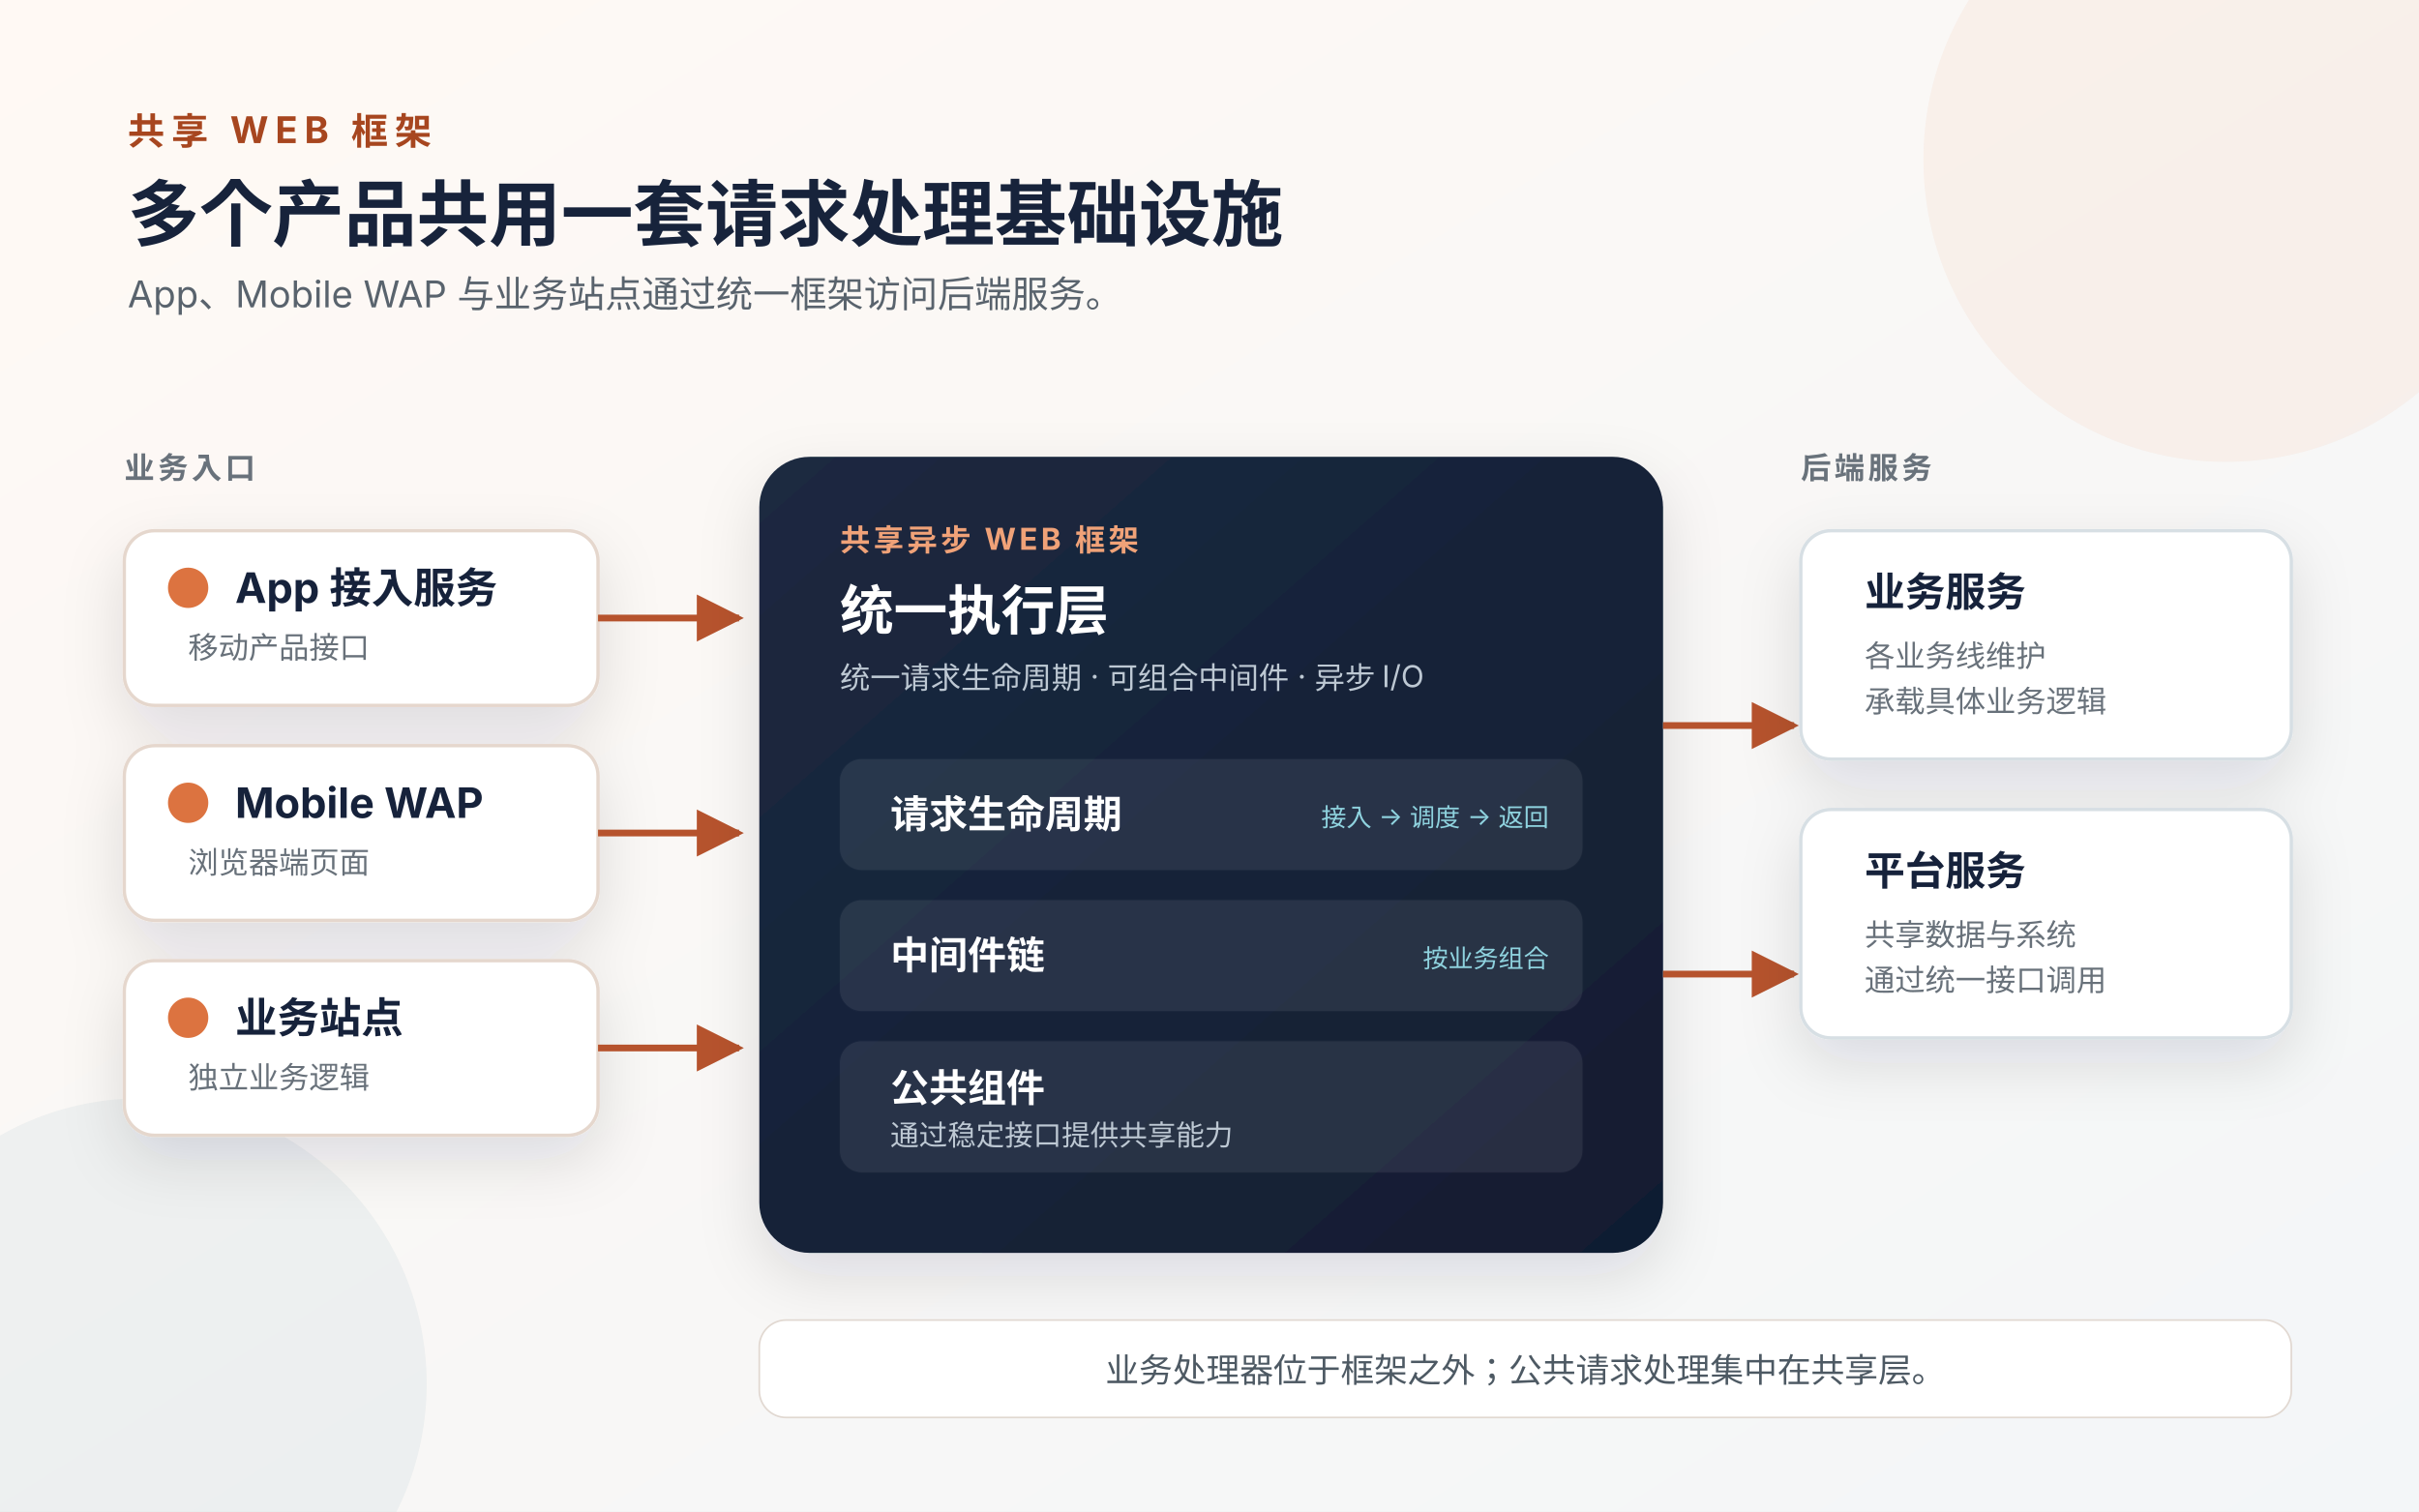
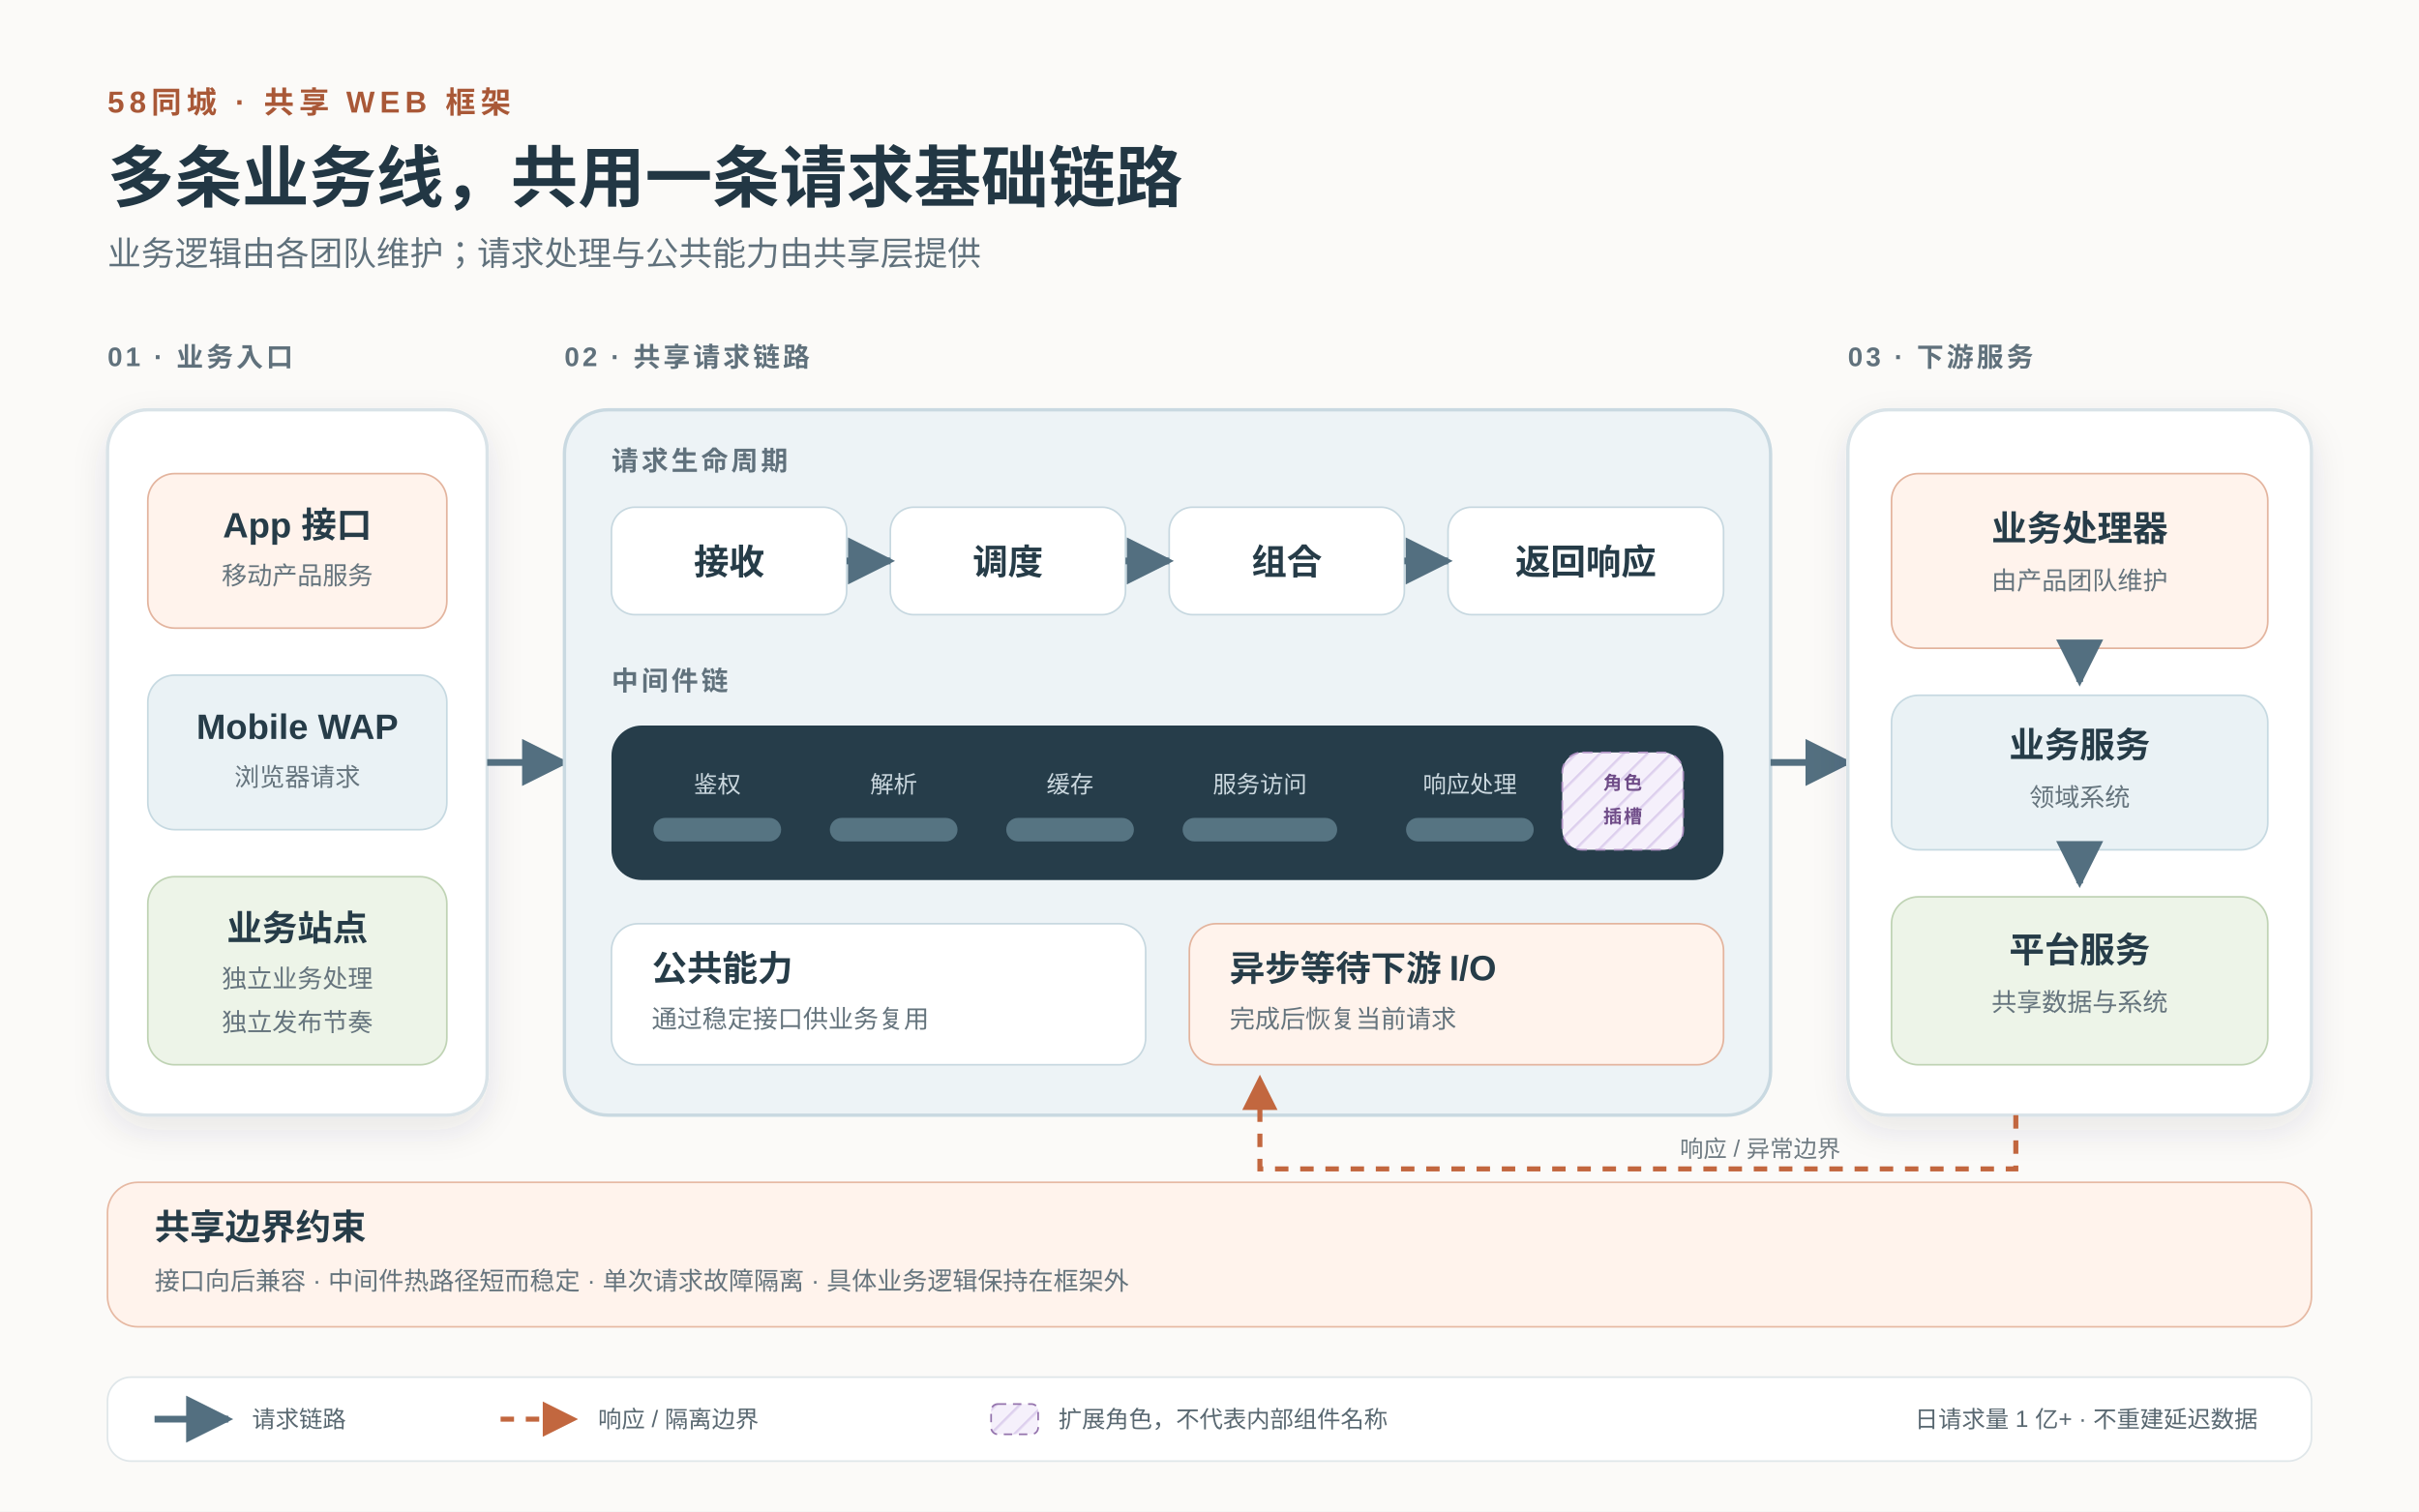
<svg xmlns="http://www.w3.org/2000/svg" width="1440" height="900" viewBox="0 0 1440 900" role="img" aria-labelledby="title desc">
  <defs>
-     <linearGradient id="ground" x1="0" y1="0" x2="1" y2="1">
-       <stop offset="0" stop-color="#fff9f4" />
-       <stop offset="1" stop-color="#f3f6f8" />
-     </linearGradient>
-     <linearGradient id="core" x1="0" y1="0" x2="1" y2="1">
-       <stop offset="0" stop-color="#1c2940" />
-       <stop offset="1" stop-color="#111d31" />
-     </linearGradient>
-     <marker id="arrow" viewBox="0 0 10 10" refX="9" refY="5" markerWidth="7" markerHeight="7" orient="auto-start-reverse">
-       <path d="M0 0 10 5 0 10Z" fill="#b6532d" />
+     <marker id="arrow" viewBox="0 0 10 10" refX="9" refY="5" markerWidth="7" markerHeight="7" orient="auto">
+       <path d="M0 0 10 5 0 10Z" fill="#536f80" />
    </marker>
-     <filter id="shadow" x="-20%" y="-20%" width="140%" height="150%">
-       <feDropShadow dx="0" dy="14" stdDeviation="18" flood-color="#16233a" flood-opacity=".12" />
+     <marker id="returnArrow" viewBox="0 0 10 10" refX="9" refY="5" markerWidth="7" markerHeight="7" orient="auto">
+       <path d="M0 0 10 5 0 10Z" fill="#c2673f" />
+     </marker>
+     <pattern id="slot" width="10" height="10" patternUnits="userSpaceOnUse" patternTransform="rotate(45)">
+       <rect width="10" height="10" fill="#f5f0fb" />
+       <line y2="10" stroke="#ded1ee" stroke-width="3" />
+     </pattern>
+     <filter id="shadow" x="-15%" y="-15%" width="130%" height="140%">
+       <feDropShadow dx="0" dy="8" stdDeviation="10" flood-color="#2a3d4d" flood-opacity=".1" />
    </filter>
+     <style>text{font-family:-apple-system,BlinkMacSystemFont,"PingFang SC","Microsoft YaHei",Arial,sans-serif}.kicker{font-size:18px;font-weight:750;letter-spacing:3px;fill:#a95837}.title{font-size:40px;font-weight:760;fill:#223744}.sub{font-size:20px;fill:#60717c}.stage{font-size:16px;font-weight:760;letter-spacing:1.8px;fill:#60717c}.box-title{font-size:21px;font-weight:720;fill:#263c48}.box-sub{font-size:15px;fill:#65747d}.small{font-size:14px;fill:#6f7b82}.white-sub{font-size:14px;fill:#cbd8df}.tag{font-size:11px;font-weight:780;letter-spacing:1.1px;fill:#6f4c88}.legend{font-size:14px;fill:#596871}.arrow{fill:none;stroke:#536f80;stroke-width:4;marker-end:url(#arrow)}.return{fill:none;stroke:#c2673f;stroke-width:3;stroke-dasharray:8 7;marker-end:url(#returnArrow)}</style>
  </defs>
-   <rect width="1440" height="900" fill="url(#ground)" />
-   <circle cx="1325" cy="95" r="180" fill="#ec8a57" opacity=".08" />
-   <circle cx="84" cy="824" r="170" fill="#2d6f83" opacity=".06" />
-   <g font-family="-apple-system,BlinkMacSystemFont,'PingFang SC','Microsoft YaHei','Segoe UI',sans-serif">
-     <text x="76" y="86" fill="#a7461f" font-size="22" font-weight="700" letter-spacing="4">共享 WEB 框架</text>
-     <text x="76" y="143" fill="#17233b" font-size="43" font-weight="750">多个产品共用一套请求处理基础设施</text>
-     <text x="76" y="183" fill="#59636d" font-size="22">App、Mobile WAP 与业务站点通过统一框架访问后端服务。</text>
-     <text x="74" y="285" fill="#69727b" font-size="18" font-weight="700" letter-spacing="2">业务入口</text>
-     <g filter="url(#shadow)">
-       <rect x="74" y="316" width="282" height="104" rx="18" fill="#ffffff" stroke="#e5d7cd" stroke-width="2" />
-       <circle cx="112" cy="350" r="12" fill="#dc733f" />
-       <text x="140" y="359" fill="#17233b" font-size="25" font-weight="700">App 接入服务</text>
-       <text x="112" y="392" fill="#68717a" font-size="18">移动产品接口</text>
-       <rect x="74" y="444" width="282" height="104" rx="18" fill="#ffffff" stroke="#e5d7cd" stroke-width="2" />
-       <circle cx="112" cy="478" r="12" fill="#dc733f" />
-       <text x="140" y="487" fill="#17233b" font-size="25" font-weight="700">Mobile WAP</text>
-       <text x="112" y="520" fill="#68717a" font-size="18">浏览器端页面</text>
-       <rect x="74" y="572" width="282" height="104" rx="18" fill="#ffffff" stroke="#e5d7cd" stroke-width="2" />
-       <circle cx="112" cy="606" r="12" fill="#dc733f" />
-       <text x="140" y="615" fill="#17233b" font-size="25" font-weight="700">业务站点</text>
-       <text x="112" y="648" fill="#68717a" font-size="18">独立业务逻辑</text>
-     </g>
-     <path d="M356 368H440" fill="none" stroke="#b6532d" stroke-width="4" marker-end="url(#arrow)" />
-     <path d="M356 496H440" fill="none" stroke="#b6532d" stroke-width="4" marker-end="url(#arrow)" />
-     <path d="M356 624H440" fill="none" stroke="#b6532d" stroke-width="4" marker-end="url(#arrow)" />
-     <g filter="url(#shadow)">
-       <rect x="452" y="272" width="538" height="474" rx="30" fill="url(#core)" />
-     </g>
-     <text x="500" y="328" fill="#f0a278" font-size="18" font-weight="700" letter-spacing="2">共享异步 WEB 框架</text>
-     <text x="500" y="375" fill="#ffffff" font-size="32" font-weight="750">统一执行层</text>
-     <text x="500" y="410" fill="#bdc8d3" font-size="18">统一请求生命周期 · 可组合中间件 · 异步 I/O</text>
-     <rect x="500" y="452" width="442" height="66" rx="13" fill="#ffffff" opacity=".08" stroke="#ffffff" stroke-opacity=".19" />
-     <text x="530" y="493" fill="#ffffff" font-size="23" font-weight="700">请求生命周期</text>
-     <text x="922" y="492" fill="#8fd3df" font-size="15" text-anchor="end">接入 → 调度 → 返回</text>
-     <rect x="500" y="536" width="442" height="66" rx="13" fill="#ffffff" opacity=".08" stroke="#ffffff" stroke-opacity=".19" />
-     <text x="530" y="577" fill="#ffffff" font-size="23" font-weight="700">中间件链</text>
-     <text x="922" y="576" fill="#8fd3df" font-size="15" text-anchor="end">按业务组合</text>
-     <rect x="500" y="620" width="442" height="78" rx="13" fill="#ffffff" opacity=".08" stroke="#ffffff" stroke-opacity=".19" />
-     <text x="530" y="656" fill="#ffffff" font-size="23" font-weight="700">公共组件</text>
-     <text x="530" y="682" fill="#bdc8d3" font-size="17">通过稳定接口提供共享能力</text>
-     <path d="M990 432H1068" fill="none" stroke="#b6532d" stroke-width="4" marker-end="url(#arrow)" />
-     <path d="M990 580H1068" fill="none" stroke="#b6532d" stroke-width="4" marker-end="url(#arrow)" />
-     <text x="1072" y="285" fill="#69727b" font-size="18" font-weight="700" letter-spacing="2">后端服务</text>
-     <g filter="url(#shadow)">
-       <rect x="1072" y="316" width="292" height="136" rx="18" fill="#ffffff" stroke="#d7dfe4" stroke-width="2" />
-       <text x="1110" y="361" fill="#17233b" font-size="24" font-weight="700">业务服务</text>
-       <text x="1110" y="397" fill="#68717a" font-size="18">各业务线维护</text>
-       <text x="1110" y="424" fill="#68717a" font-size="18">承载具体业务逻辑</text>
-       <rect x="1072" y="482" width="292" height="136" rx="18" fill="#ffffff" stroke="#d7dfe4" stroke-width="2" />
-       <text x="1110" y="527" fill="#17233b" font-size="24" font-weight="700">平台服务</text>
-       <text x="1110" y="563" fill="#68717a" font-size="18">共享数据与系统</text>
-       <text x="1110" y="590" fill="#68717a" font-size="18">通过统一接口调用</text>
-     </g>
-     <rect x="452" y="786" width="912" height="58" rx="16" fill="#ffffff" stroke="#e1d8d1" />
-     <text x="908" y="823" text-anchor="middle" fill="#4d5963" font-size="20">业务处理器位于框架之外；公共请求处理集中在共享层。</text>
+   <rect width="1440" height="900" fill="#fbfaf8" />
+   <text x="64" y="67" class="kicker">58同城 · 共享 WEB 框架</text>
+   <text x="64" y="120" class="title">多条业务线，共用一条请求基础链路</text>
+   <text x="64" y="158" class="sub">业务逻辑由各团队维护；请求处理与公共能力由共享层提供</text>
+   <text x="64" y="218" class="stage">01 · 业务入口</text>
+   <text x="336" y="218" class="stage">02 · 共享请求链路</text>
+   <text x="1100" y="218" class="stage">03 · 下游服务</text>
+   <g filter="url(#shadow)">
+     <rect x="64" y="244" width="226" height="420" rx="24" fill="#fff" stroke="#d9e3e8" stroke-width="2" />
  </g>
+   <rect x="88" y="282" width="178" height="92" rx="16" fill="#fff3ec" stroke="#e3b49e" />
+   <text x="177" y="320" text-anchor="middle" class="box-title">App 接口</text>
+   <text x="177" y="348" text-anchor="middle" class="box-sub">移动产品服务</text>
+   <rect x="88" y="402" width="178" height="92" rx="16" fill="#eaf2f5" stroke="#c6d9e1" />
+   <text x="177" y="440" text-anchor="middle" class="box-title">Mobile WAP</text>
+   <text x="177" y="468" text-anchor="middle" class="box-sub">浏览器请求</text>
+   <rect x="88" y="522" width="178" height="112" rx="16" fill="#edf4e8" stroke="#bfd3b4" />
+   <text x="177" y="560" text-anchor="middle" class="box-title">业务站点</text>
+   <text x="177" y="588" text-anchor="middle" class="box-sub">独立业务处理</text>
+   <text x="177" y="614" text-anchor="middle" class="box-sub">独立发布节奏</text>
+   <path d="M290 454H336" class="arrow" />
+   <rect x="336" y="244" width="718" height="420" rx="26" fill="#edf3f6" stroke="#c9d9e1" stroke-width="2" />
+   <text x="364" y="280" class="stage">请求生命周期</text>
+   <g>
+     <rect x="364" y="302" width="140" height="64" rx="14" fill="#fff" stroke="#c7d8e0" />
+     <rect x="530" y="302" width="140" height="64" rx="14" fill="#fff" stroke="#c7d8e0" />
+     <rect x="696" y="302" width="140" height="64" rx="14" fill="#fff" stroke="#c7d8e0" />
+     <rect x="862" y="302" width="164" height="64" rx="14" fill="#fff" stroke="#c7d8e0" />
+     <text x="434" y="342" text-anchor="middle" class="box-title">接收</text>
+     <text x="600" y="342" text-anchor="middle" class="box-title">调度</text>
+     <text x="766" y="342" text-anchor="middle" class="box-title">组合</text>
+     <text x="944" y="342" text-anchor="middle" class="box-title">返回响应</text>
+     <path d="M504 334H530" class="arrow" />
+     <path d="M670 334H696" class="arrow" />
+     <path d="M836 334H862" class="arrow" />
+   </g>
+   <text x="364" y="411" class="stage">中间件链</text>
+   <rect x="364" y="432" width="662" height="92" rx="18" fill="#263d4a" />
+   <g class="white-sub" text-anchor="middle">
+     <text x="427" y="472">鉴权</text>
+     <text x="532" y="472">解析</text>
+     <text x="637" y="472">缓存</text>
+     <text x="750" y="472">服务访问</text>
+     <text x="875" y="472">响应处理</text>
+   </g>
+   <g fill="#567482">
+     <rect x="389" y="487" width="76" height="14" rx="7" />
+     <rect x="494" y="487" width="76" height="14" rx="7" />
+     <rect x="599" y="487" width="76" height="14" rx="7" />
+     <rect x="704" y="487" width="92" height="14" rx="7" />
+     <rect x="837" y="487" width="76" height="14" rx="7" />
+   </g>
+   <rect x="930" y="448" width="72" height="58" rx="12" fill="url(#slot)" stroke="#ae91c2" stroke-dasharray="6 5" />
+   <text x="966" y="470" text-anchor="middle" class="tag">角色</text>
+   <text x="966" y="490" text-anchor="middle" class="tag">插槽</text>
+   <rect x="364" y="550" width="318" height="84" rx="16" fill="#fff" stroke="#c7d8e0" />
+   <text x="388" y="584" class="box-title">公共能力</text>
+   <text x="388" y="612" class="box-sub">通过稳定接口供业务复用</text>
+   <rect x="708" y="550" width="318" height="84" rx="16" fill="#fff3ec" stroke="#e3b49e" />
+   <text x="732" y="584" class="box-title">异步等待下游 I/O</text>
+   <text x="732" y="612" class="box-sub">完成后恢复当前请求</text>
+   <path d="M1054 454H1100" class="arrow" />
+   <g filter="url(#shadow)">
+     <rect x="1100" y="244" width="276" height="420" rx="24" fill="#fff" stroke="#d9e3e8" stroke-width="2" />
+   </g>
+   <rect x="1126" y="282" width="224" height="104" rx="16" fill="#fff3ec" stroke="#e3b49e" />
+   <text x="1238" y="322" text-anchor="middle" class="box-title">业务处理器</text>
+   <text x="1238" y="351" text-anchor="middle" class="box-sub">由产品团队维护</text>
+   <rect x="1126" y="414" width="224" height="92" rx="16" fill="#eaf2f5" stroke="#c6d9e1" />
+   <text x="1238" y="451" text-anchor="middle" class="box-title">业务服务</text>
+   <text x="1238" y="480" text-anchor="middle" class="box-sub">领域系统</text>
+   <rect x="1126" y="534" width="224" height="100" rx="16" fill="#edf4e8" stroke="#bfd3b4" />
+   <text x="1238" y="573" text-anchor="middle" class="box-title">平台服务</text>
+   <text x="1238" y="602" text-anchor="middle" class="box-sub">共享数据与系统</text>
+   <path d="M1238 386V406" class="arrow" />
+   <path d="M1238 506V526" class="arrow" />
+   <rect x="64" y="704" width="1312" height="86" rx="18" fill="#fff3ec" stroke="#e6b9a3" />
+   <text x="92" y="738" class="box-title">共享边界约束</text>
+   <text x="92" y="768" class="box-sub">接口向后兼容 · 中间件热路径短而稳定 · 单次请求故障隔离 · 具体业务逻辑保持在框架外</text>
+   <path d="M1200 664V696H750V642" class="return" />
+   <text x="1000" y="689" class="small">响应 / 异常边界</text>
+   <rect x="64" y="820" width="1312" height="50" rx="14" fill="#fff" stroke="#dfe6e9" />
+   <line x1="92" y1="845" x2="136" y2="845" class="arrow" />
+   <text x="150" y="850" class="legend">请求链路</text>
+   <line x1="298" y1="845" x2="342" y2="845" class="return" />
+   <text x="356" y="850" class="legend">响应 / 隔离边界</text>
+   <rect x="590" y="836" width="28" height="18" rx="4" fill="url(#slot)" stroke="#9372ac" stroke-dasharray="5 4" />
+   <text x="630" y="850" class="legend">扩展角色，不代表内部组件名称</text>
+   <text x="1344" y="850" text-anchor="end" class="legend">日请求量 1 亿+ · 不重建延迟数据</text>
</svg>
